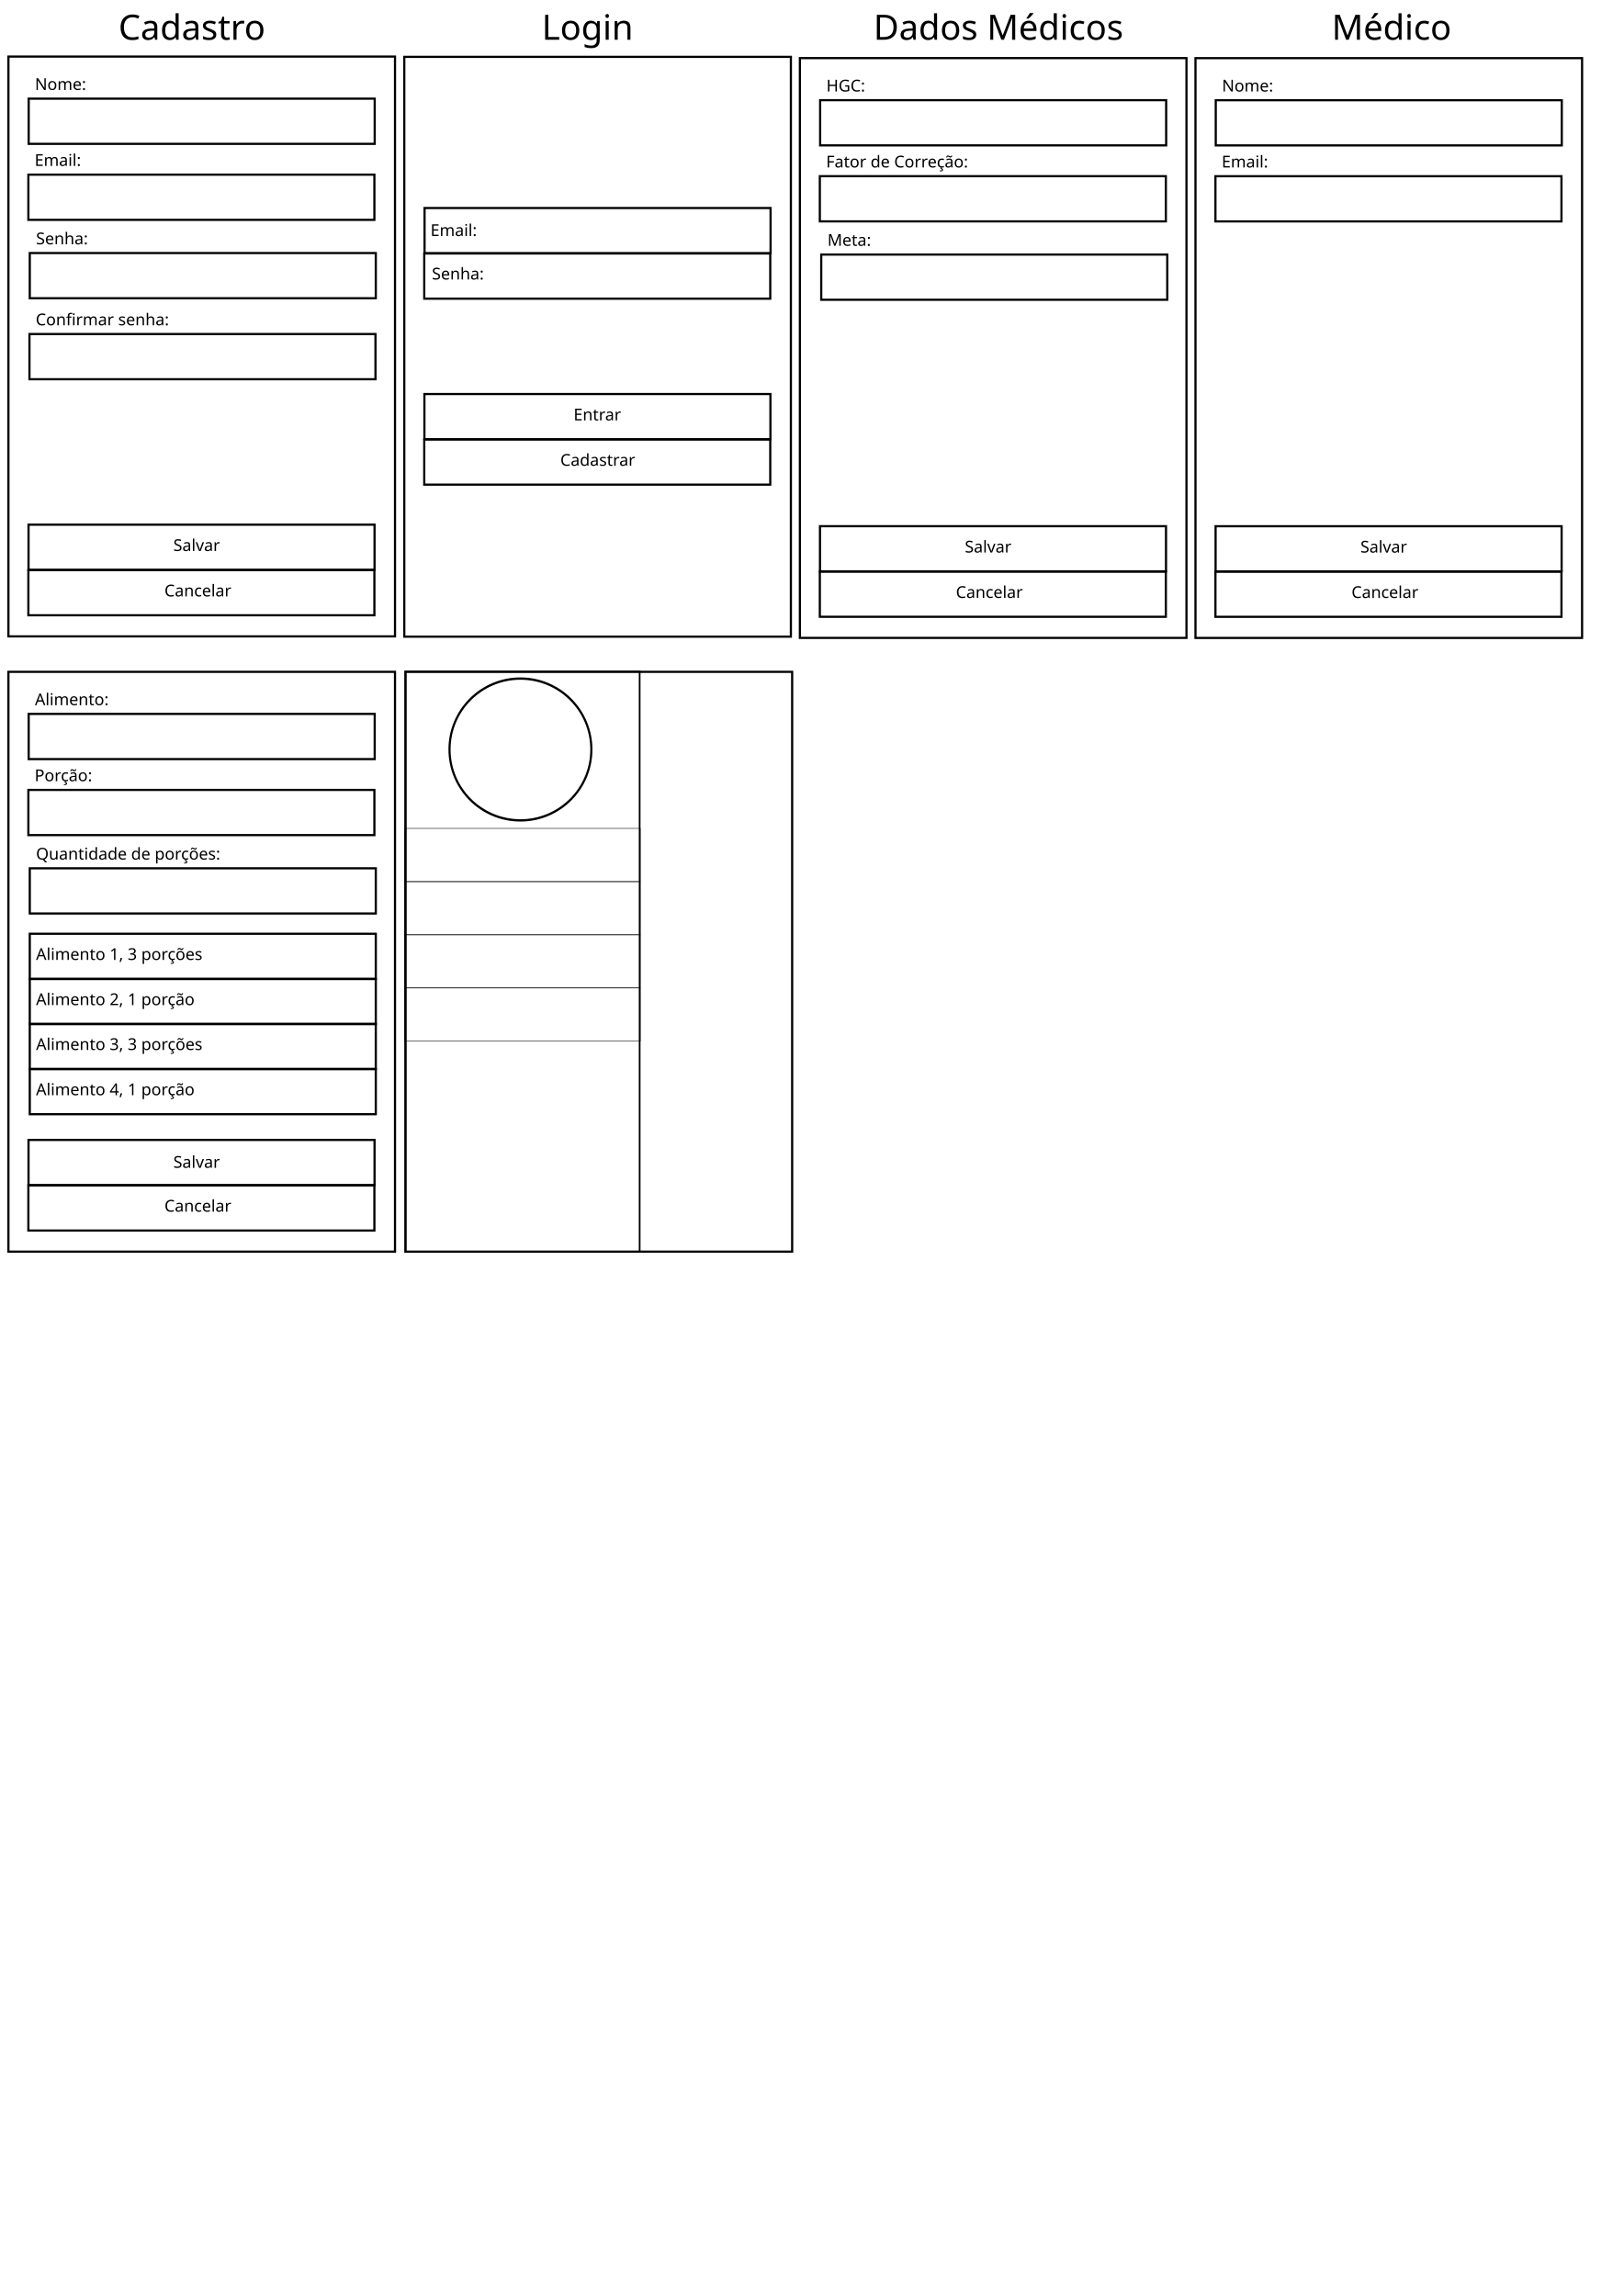
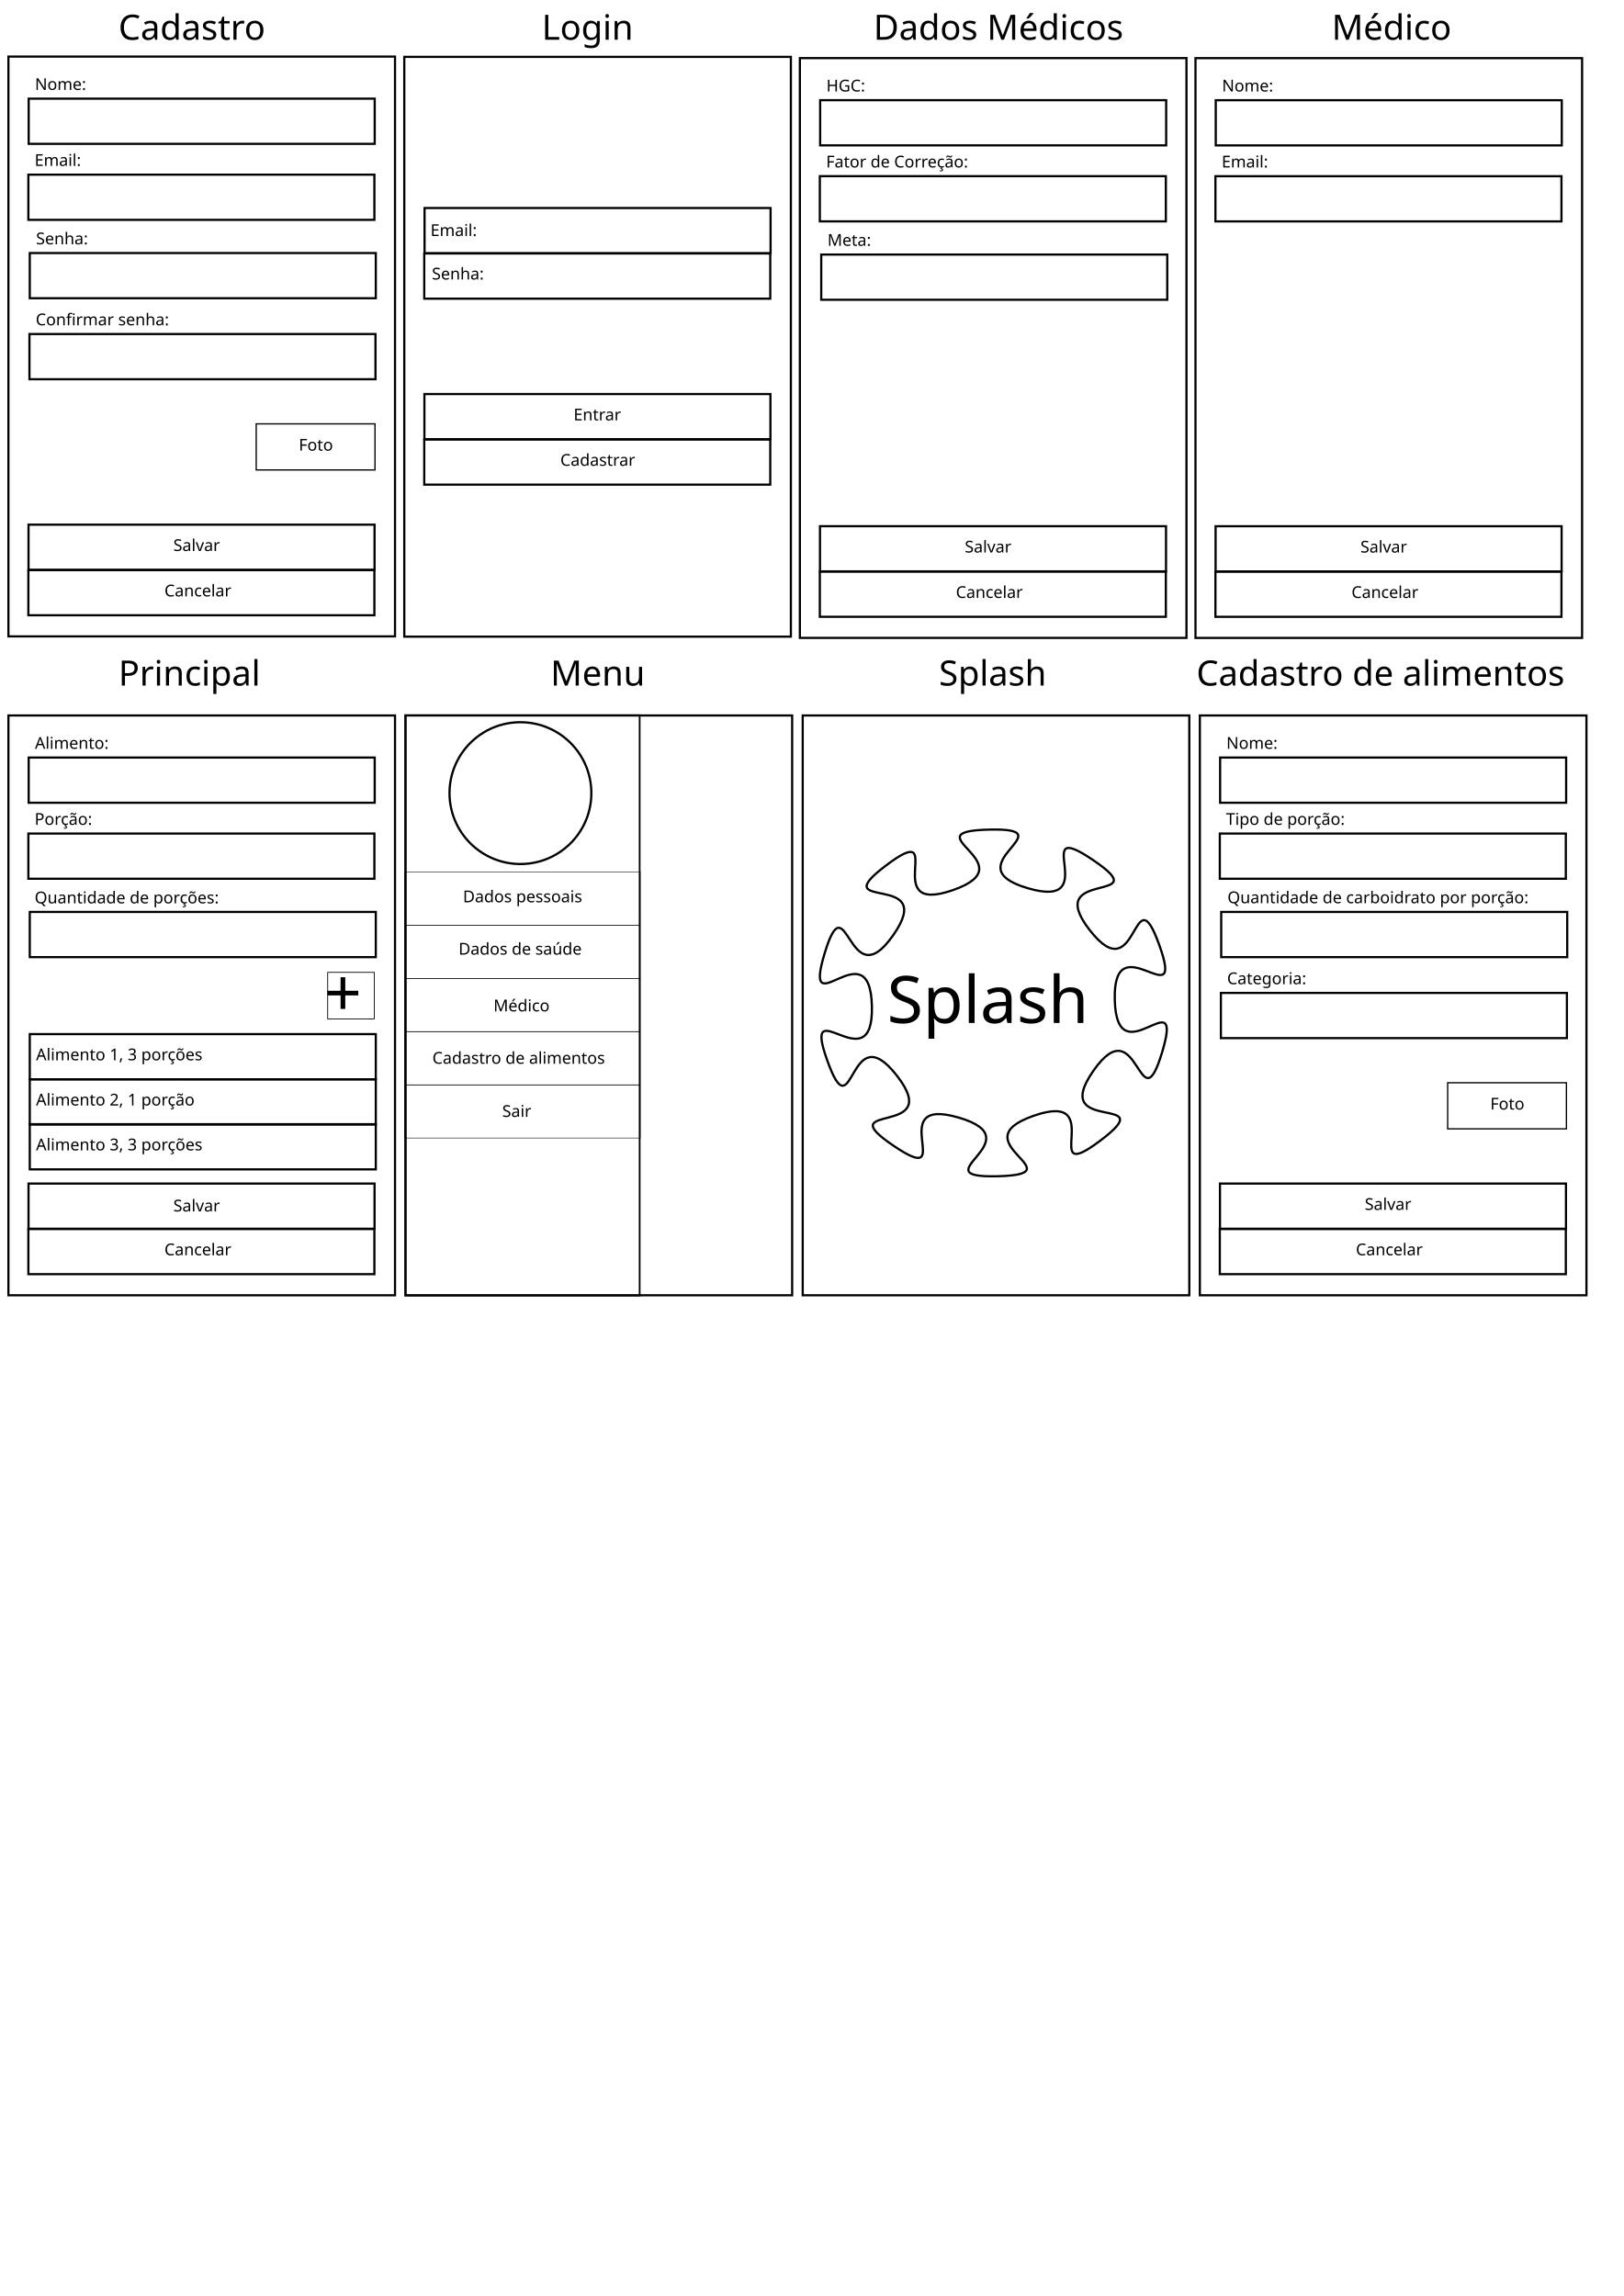
<svg xmlns="http://www.w3.org/2000/svg" width="210mm" height="297mm" viewBox="0 0 744.094 1052.362" id="svg2" version="1.1">
  <defs id="defs4" />
  <g id="layer1">
-     <g id="g3556" transform="translate(-10.42857,10.71429)">
-       <rect y="15.219" x="14.286" height="265.748" width="177.165" id="rect3336" style="fill:none;stroke:#000000;stroke-width:1px;stroke-linecap:butt;stroke-linejoin:miter;stroke-opacity:1" />
-       <rect y="34.505" x="23.571" height="20.714" width="158.571" id="rect3338" style="fill:none;stroke:#000000" />
-       <text id="text3340" y="30.505" x="26.429" style="font-size:40px;font-style:normal;font-weight:normal;line-height:125%;letter-spacing:0px;word-spacing:0px;fill:#000000;fill-opacity:1;stroke:none;font-family:sans-serif" xml:space="preserve">
-         <tspan style="font-size:7.5px" y="30.505" x="26.429" id="tspan3342">Nome:</tspan>
-       </text>
-       <rect y="69.339" x="23.429" height="20.714" width="158.571" id="rect3338-6" style="fill:none;stroke:#000000" />
-       <text id="text3340-7" y="65.339" x="26.286" style="font-size:40px;font-style:normal;font-weight:normal;line-height:125%;letter-spacing:0px;word-spacing:0px;fill:#000000;fill-opacity:1;stroke:none;font-family:sans-serif" xml:space="preserve">
-         <tspan style="font-size:7.5px" y="65.339" x="26.286" id="tspan3342-4">Email:</tspan>
-       </text>
-       <rect y="105.267" x="24.071" height="20.714" width="158.571" id="rect3338-1" style="fill:none;stroke:#000000" />
-       <text id="text3340-73" y="101.267" x="26.929" style="font-size:40px;font-style:normal;font-weight:normal;line-height:125%;letter-spacing:0px;word-spacing:0px;fill:#000000;fill-opacity:1;stroke:none;font-family:sans-serif" xml:space="preserve">
-         <tspan style="font-size:7.5px" y="101.267" x="26.929" id="tspan3342-3">Senha:</tspan>
-       </text>
-       <rect y="142.39" x="23.929" height="20.714" width="158.571" id="rect3338-1-8" style="fill:none;stroke:#000000" />
-       <text id="text3340-73-4" y="138.39" x="26.786" style="font-size:40px;font-style:normal;font-weight:normal;line-height:125%;letter-spacing:0px;word-spacing:0px;fill:#000000;fill-opacity:1;stroke:none;font-family:sans-serif" xml:space="preserve">
-         <tspan style="font-size:7.5px" y="138.39" x="26.786" id="tspan3342-3-0">Confirmar senha:</tspan>
-       </text>
-       <rect y="229.765" x="23.5" height="20.714" width="158.571" id="rect3338-1-8-3" style="fill:none;stroke:#000000" />
-       <text id="text3340-73-4-6" y="241.837" x="89.857" style="font-size:40px;font-style:normal;font-weight:normal;line-height:125%;letter-spacing:0px;word-spacing:0px;fill:#000000;fill-opacity:1;stroke:none;font-family:sans-serif" xml:space="preserve">
-         <tspan style="font-size:7.5px" y="241.837" x="89.857" id="tspan3342-3-0-5">Salvar</tspan>
-       </text>
-       <rect y="250.576" x="23.429" height="20.714" width="158.571" id="rect3338-1-8-3-1" style="fill:none;stroke:#000000" />
-       <text id="text3340-73-4-6-5" y="262.648" x="85.786" style="font-size:40px;font-style:normal;font-weight:normal;line-height:125%;letter-spacing:0px;word-spacing:0px;fill:#000000;fill-opacity:1;stroke:none;font-family:sans-serif" xml:space="preserve">
-         <tspan style="font-size:7.5px" y="262.648" x="85.786" id="tspan3342-3-0-5-2">Cancelar</tspan>
-       </text>
-     </g>
    <g id="g3577" transform="translate(-36,10)">
      <rect y="16.06" x="221.274" height="265.748" width="177.165" id="rect3336-9" style="fill:none;stroke:#000000;stroke-width:1px;stroke-linecap:butt;stroke-linejoin:miter;stroke-opacity:1" />
      <rect y="85.345" x="230.56" height="20.714" width="158.571" id="rect3338-8" style="fill:none;stroke:#000000" />
      <rect y="106.179" x="230.417" height="20.714" width="158.571" id="rect3338-6-4" style="fill:none;stroke:#000000" />
      <text id="text3340-7-9" y="98.179" x="233.274" style="font-size:40px;font-style:normal;font-weight:normal;line-height:125%;letter-spacing:0px;word-spacing:0px;fill:#000000;fill-opacity:1;stroke:none;font-family:sans-serif" xml:space="preserve">
        <tspan style="font-size:7.5px" y="98.179" x="233.274" id="tspan3342-4-9">Email:</tspan>
      </text>
      <text id="text3340-73-1" y="118.108" x="233.917" style="font-size:40px;font-style:normal;font-weight:normal;line-height:125%;letter-spacing:0px;word-spacing:0px;fill:#000000;fill-opacity:1;stroke:none;font-family:sans-serif" xml:space="preserve">
        <tspan style="font-size:7.5px" y="118.108" x="233.917" id="tspan3342-3-2">Senha:</tspan>
      </text>
      <rect y="170.606" x="230.489" height="20.714" width="158.571" id="rect3338-1-8-3-8" style="fill:none;stroke:#000000" />
      <text id="text3340-73-4-6-9" y="182.677" x="298.846" style="font-size:40px;font-style:normal;font-weight:normal;line-height:125%;letter-spacing:0px;word-spacing:0px;fill:#000000;fill-opacity:1;stroke:none;font-family:sans-serif" xml:space="preserve">
        <tspan style="font-size:7.5px" y="182.677" x="298.846" id="tspan3342-3-0-5-27">Entrar</tspan>
      </text>
      <rect y="191.417" x="230.417" height="20.714" width="158.571" id="rect3338-1-8-3-1-4" style="fill:none;stroke:#000000" />
      <text id="text3340-73-4-6-5-0" y="203.488" x="292.774" style="font-size:40px;font-style:normal;font-weight:normal;line-height:125%;letter-spacing:0px;word-spacing:0px;fill:#000000;fill-opacity:1;stroke:none;font-family:sans-serif" xml:space="preserve">
        <tspan style="font-size:7.5px" y="203.488" x="292.774" id="tspan3342-3-0-5-2-3">Cadastrar</tspan>
      </text>
    </g>
    <g id="g3050" transform="translate(-59.14286,14.28572)">
      <g id="g3047">
        <rect style="fill:none;stroke:#000000;stroke-width:1px;stroke-linecap:butt;stroke-linejoin:miter;stroke-opacity:1" id="rect3336-97" width="177.165" height="265.748" x="425.703" y="12.345" />
      </g>
      <rect y="31.631" x="434.989" height="20.714" width="158.571" id="rect3338-15" style="fill:none;stroke:#000000" />
      <text id="text3340-5" y="27.631" x="437.846" style="font-size:40px;font-style:normal;font-weight:normal;line-height:125%;letter-spacing:0px;word-spacing:0px;fill:#000000;fill-opacity:1;stroke:none;font-family:sans-serif" xml:space="preserve">
        <tspan id="tspan3118" style="font-size:7.5px" y="27.631" x="437.846">HGC:</tspan>
      </text>
      <rect y="66.465" x="434.846" height="20.714" width="158.571" id="rect3338-6-1" style="fill:none;stroke:#000000" />
      <text id="text3340-7-94" y="62.465" x="437.703" style="font-size:40px;font-style:normal;font-weight:normal;line-height:125%;letter-spacing:0px;word-spacing:0px;fill:#000000;fill-opacity:1;stroke:none;font-family:sans-serif" xml:space="preserve">
        <tspan id="tspan3122" style="font-size:7.5px" y="62.465" x="437.703">Fator de Correção:</tspan>
      </text>
      <rect y="102.393" x="435.489" height="20.714" width="158.571" id="rect3338-1-87" style="fill:none;stroke:#000000" />
      <text id="text3340-73-17" y="98.393" x="438.346" style="font-size:40px;font-style:normal;font-weight:normal;line-height:125%;letter-spacing:0px;word-spacing:0px;fill:#000000;fill-opacity:1;stroke:none;font-family:sans-serif" xml:space="preserve">
        <tspan style="font-size:7.5px" y="98.393" x="438.346" id="tspan3342-3-7">Meta:</tspan>
      </text>
      <rect y="226.891" x="434.917" height="20.714" width="158.571" id="rect3338-1-8-3-7" style="fill:none;stroke:#000000" />
      <text id="text3340-73-4-6-8" y="238.963" x="501.274" style="font-size:40px;font-style:normal;font-weight:normal;line-height:125%;letter-spacing:0px;word-spacing:0px;fill:#000000;fill-opacity:1;stroke:none;font-family:sans-serif" xml:space="preserve">
        <tspan style="font-size:7.5px" y="238.963" x="501.274" id="tspan3342-3-0-5-5">Salvar</tspan>
      </text>
      <rect y="247.702" x="434.846" height="20.714" width="158.571" id="rect3338-1-8-3-1-9" style="fill:none;stroke:#000000" />
      <text id="text3340-73-4-6-5-2" y="259.774" x="497.203" style="font-size:40px;font-style:normal;font-weight:normal;line-height:125%;letter-spacing:0px;word-spacing:0px;fill:#000000;fill-opacity:1;stroke:none;font-family:sans-serif" xml:space="preserve">
        <tspan style="font-size:7.5px" y="259.774" x="497.203" id="tspan3342-3-0-5-2-5">Cancelar</tspan>
      </text>
    </g>
    <g id="g3128" transform="translate(0,22)">
      <rect style="fill:none;stroke:#000000;stroke-width:1px;stroke-linecap:butt;stroke-linejoin:miter;stroke-opacity:1" id="rect3071" width="177.165" height="265.748" x="547.857" y="4.648" />
      <rect style="fill:none;stroke:#000000" id="rect3073" width="158.571" height="20.714" x="557.143" y="23.934" />
      <text xml:space="preserve" style="font-size:40px;font-style:normal;font-weight:normal;line-height:125%;letter-spacing:0px;word-spacing:0px;fill:#000000;fill-opacity:1;stroke:none;font-family:sans-serif" x="560" y="19.934" id="text3075">
        <tspan id="tspan3077" x="560" y="19.934" style="font-size:7.5px">Nome:</tspan>
      </text>
      <rect style="fill:none;stroke:#000000" id="rect3079" width="158.571" height="20.714" x="557" y="58.767" />
      <text xml:space="preserve" style="font-size:40px;font-style:normal;font-weight:normal;line-height:125%;letter-spacing:0px;word-spacing:0px;fill:#000000;fill-opacity:1;stroke:none;font-family:sans-serif" x="559.857" y="54.767" id="text3081">
        <tspan id="tspan3083" x="559.857" y="54.767" style="font-size:7.5px">Email:</tspan>
      </text>
      <rect style="fill:none;stroke:#000000" id="rect3097" width="158.571" height="20.714" x="557.071" y="219.194" />
      <text xml:space="preserve" style="font-size:40px;font-style:normal;font-weight:normal;line-height:125%;letter-spacing:0px;word-spacing:0px;fill:#000000;fill-opacity:1;stroke:none;font-family:sans-serif" x="623.429" y="231.265" id="text3099">
        <tspan id="tspan3101" x="623.429" y="231.265" style="font-size:7.5px">Salvar</tspan>
      </text>
      <rect style="fill:none;stroke:#000000" id="rect3103" width="158.571" height="20.714" x="557" y="240.005" />
      <text xml:space="preserve" style="font-size:40px;font-style:normal;font-weight:normal;line-height:125%;letter-spacing:0px;word-spacing:0px;fill:#000000;fill-opacity:1;stroke:none;font-family:sans-serif" x="619.357" y="252.076" id="text3105">
        <tspan id="tspan3107" x="619.357" y="252.076" style="font-size:7.5px">Cancelar</tspan>
      </text>
    </g>
    <text xml:space="preserve" style="font-size:40px;font-style:normal;font-weight:normal;line-height:125%;letter-spacing:0px;word-spacing:0px;fill:#000000;fill-opacity:1;stroke:none;font-family:Sans" x="54.286" y="18.219" id="text3143">
      <tspan id="tspan3145" x="54.286" y="18.219" style="font-size:16px">Cadastro</tspan>
    </text>
    <text id="text3147" y="18.219" x="248.286" style="font-size:40px;font-style:normal;font-weight:normal;line-height:125%;letter-spacing:0px;word-spacing:0px;fill:#000000;fill-opacity:1;stroke:none;font-family:Sans" xml:space="preserve">
      <tspan style="font-size:16px" y="18.219" x="248.286" id="tspan3149">Login</tspan>
    </text>
    <text xml:space="preserve" style="font-size:40px;font-style:normal;font-weight:normal;line-height:125%;letter-spacing:0px;word-spacing:0px;fill:#000000;fill-opacity:1;stroke:none;font-family:Sans" x="400.286" y="18.219" id="text3151">
      <tspan id="tspan3153" x="400.286" y="18.219" style="font-size:16px">Dados Médicos</tspan>
    </text>
    <text id="text3155" y="18.219" x="610.286" style="font-size:40px;font-style:normal;font-weight:normal;line-height:125%;letter-spacing:0px;word-spacing:0px;fill:#000000;fill-opacity:1;stroke:none;font-family:Sans" xml:space="preserve">
      <tspan style="font-size:16px" y="18.219" x="610.286" id="tspan3157">Médico</tspan>
    </text>
-     <g id="g3093">
-       <rect style="fill:none;stroke:#000000;stroke-width:1px;stroke-linecap:butt;stroke-linejoin:miter;stroke-opacity:1" id="rect3161" width="177.165" height="265.748" x="3.857" y="307.934" />
-       <rect style="fill:none;stroke:#000000" id="rect3163" width="158.571" height="20.714" x="13.143" y="327.219" />
-       <text xml:space="preserve" style="font-size:40px;font-style:normal;font-weight:normal;line-height:125%;letter-spacing:0px;word-spacing:0px;fill:#000000;fill-opacity:1;stroke:none;font-family:sans-serif" x="16" y="323.219" id="text3165">
-         <tspan id="tspan3167" x="16" y="323.219" style="font-size:7.5px">Alimento:</tspan>
-       </text>
-       <rect style="fill:none;stroke:#000000" id="rect3169" width="158.571" height="20.714" x="13" y="362.053" />
-       <text xml:space="preserve" style="font-size:40px;font-style:normal;font-weight:normal;line-height:125%;letter-spacing:0px;word-spacing:0px;fill:#000000;fill-opacity:1;stroke:none;font-family:sans-serif" x="15.857" y="358.053" id="text3171">
-         <tspan id="tspan3218" x="15.857" y="358.053" style="font-size:7.5px">Porção:</tspan>
-       </text>
-       <rect style="fill:none;stroke:#000000" id="rect3175" width="158.571" height="20.714" x="13.643" y="397.982" />
-       <text xml:space="preserve" style="font-size:40px;font-style:normal;font-weight:normal;line-height:125%;letter-spacing:0px;word-spacing:0px;fill:#000000;fill-opacity:1;stroke:none;font-family:sans-serif" x="16.5" y="393.982" id="text3177">
-         <tspan id="tspan3179" x="16.5" y="393.982" style="font-size:7.5px">Quantidade de porções:</tspan>
-       </text>
-       <rect style="fill:none;stroke:#000000" id="rect3187" width="158.571" height="20.714" x="13.071" y="522.48" />
-       <text xml:space="preserve" style="font-size:40px;font-style:normal;font-weight:normal;line-height:125%;letter-spacing:0px;word-spacing:0px;fill:#000000;fill-opacity:1;stroke:none;font-family:sans-serif" x="79.429" y="535.265" id="text3189">
-         <tspan id="tspan3191" x="79.429" y="535.265" style="font-size:7.5px">Salvar</tspan>
-       </text>
-       <rect style="fill:none;stroke:#000000" id="rect3193" width="158.571" height="20.714" x="13" y="543.291" />
-       <text xml:space="preserve" style="font-size:40px;font-style:normal;font-weight:normal;line-height:125%;letter-spacing:0px;word-spacing:0px;fill:#000000;fill-opacity:1;stroke:none;font-family:sans-serif" x="75.357" y="555.362" id="text3195">
-         <tspan id="tspan3197" x="75.357" y="555.362" style="font-size:7.5px">Cancelar</tspan>
-       </text>
-       <g id="g3236">
+     <g id="g3603">
+       <rect style="fill:none;stroke:#000000;stroke-width:1px;stroke-linecap:butt;stroke-linejoin:miter;stroke-opacity:1" id="rect3161" width="177.165" height="265.748" x="3.857" y="327.934" />
+       <rect style="fill:none;stroke:#000000" id="rect3163" width="158.571" height="20.714" x="13.143" y="347.219" />
+       <text xml:space="preserve" style="font-style:normal;font-weight:normal;font-size:40px;line-height:125%;font-family:sans-serif;letter-spacing:0px;word-spacing:0px;fill:#000000;fill-opacity:1;stroke:none" x="16" y="343.219" id="text3165">
+         <tspan id="tspan3167" x="16" y="343.219" style="font-size:7.5px">Alimento:</tspan>
+       </text>
+       <rect style="fill:none;stroke:#000000" id="rect3169" width="158.571" height="20.714" x="13" y="382.053" />
+       <text xml:space="preserve" style="font-style:normal;font-weight:normal;font-size:40px;line-height:125%;font-family:sans-serif;letter-spacing:0px;word-spacing:0px;fill:#000000;fill-opacity:1;stroke:none" x="15.857" y="378.053" id="text3171">
+         <tspan id="tspan3218" x="15.857" y="378.053" style="font-size:7.5px">Porção:</tspan>
+       </text>
+       <rect style="fill:none;stroke:#000000" id="rect3175" width="158.571" height="20.714" x="13.643" y="417.982" />
+       <rect style="fill:none;stroke:#000000" id="rect3187" width="158.571" height="20.714" x="13.071" y="542.48" />
+       <text xml:space="preserve" style="font-style:normal;font-weight:normal;font-size:40px;line-height:125%;font-family:sans-serif;letter-spacing:0px;word-spacing:0px;fill:#000000;fill-opacity:1;stroke:none" x="79.429" y="555.265" id="text3189">
+         <tspan id="tspan3191" x="79.429" y="555.265" style="font-size:7.5px">Salvar</tspan>
+       </text>
+       <rect style="fill:none;stroke:#000000" id="rect3193" width="158.571" height="20.714" x="13" y="563.291" />
+       <text xml:space="preserve" style="font-style:normal;font-weight:normal;font-size:40px;line-height:125%;font-family:sans-serif;letter-spacing:0px;word-spacing:0px;fill:#000000;fill-opacity:1;stroke:none" x="75.357" y="575.362" id="text3195">
+         <tspan id="tspan3197" x="75.357" y="575.362" style="font-size:7.5px">Cancelar</tspan>
+       </text>
+       <g transform="translate(0,46)" id="g3236">
        <rect style="fill:none;stroke:#000000;stroke-width:1" id="rect3230" width="158.571" height="20.714" x="13.643" y="427.982" />
-         <text xml:space="preserve" style="font-size:40px;font-style:normal;font-weight:normal;line-height:125%;letter-spacing:0px;word-spacing:0px;fill:#000000;fill-opacity:1;stroke:none;font-family:sans-serif" x="16.5" y="439.982" id="text3232">
+         <text xml:space="preserve" style="font-style:normal;font-weight:normal;font-size:40px;line-height:125%;font-family:sans-serif;letter-spacing:0px;word-spacing:0px;fill:#000000;fill-opacity:1;stroke:none" x="16.5" y="439.982" id="text3232">
          <tspan id="tspan3234" x="16.5" y="439.982" style="font-size:7.5px">Alimento 1, 3 porções</tspan>
        </text>
      </g>
-       <rect style="fill:none;stroke:#000000;stroke-width:1" id="rect3243" width="158.571" height="20.714" x="13.643" y="448.696" />
-       <text xml:space="preserve" style="font-size:40px;font-style:normal;font-weight:normal;line-height:125%;letter-spacing:0px;word-spacing:0px;fill:#000000;fill-opacity:1;stroke:none;font-family:sans-serif" x="16.5" y="460.696" id="text3245">
-         <tspan id="tspan3247" x="16.5" y="460.696" style="font-size:7.5px">Alimento 2, 1 porção</tspan>
-       </text>
-       <rect style="fill:none;stroke:#000000;stroke-width:1" id="rect3251" width="158.571" height="20.714" x="13.643" y="469.267" />
-       <text xml:space="preserve" style="font-size:40px;font-style:normal;font-weight:normal;line-height:125%;letter-spacing:0px;word-spacing:0px;fill:#000000;fill-opacity:1;stroke:none;font-family:sans-serif" x="16.5" y="481.267" id="text3253">
-         <tspan id="tspan3255" x="16.5" y="481.267" style="font-size:7.5px">Alimento 3, 3 porções</tspan>
-       </text>
-       <rect y="489.982" x="13.643" height="20.714" width="158.571" id="rect3259" style="fill:none;stroke:#000000;stroke-width:1" />
-       <text id="text3261" y="501.982" x="16.5" style="font-size:40px;font-style:normal;font-weight:normal;line-height:125%;letter-spacing:0px;word-spacing:0px;fill:#000000;fill-opacity:1;stroke:none;font-family:sans-serif" xml:space="preserve">
-         <tspan style="font-size:7.5px" y="501.982" x="16.5" id="tspan3263">Alimento 4, 1 porção</tspan>
-       </text>
-     </g>
-     <rect style="fill:none;stroke:#000000;stroke-width:1px;stroke-linecap:butt;stroke-linejoin:miter;stroke-opacity:1" id="rect3126" width="177.165" height="265.748" x="185.857" y="307.934" />
-     <rect y="307.823" x="185.747" height="265.969" width="107.386" id="rect3215" style="fill:none;stroke:#000000;stroke-width:0.779px;stroke-linecap:butt;stroke-linejoin:miter;stroke-opacity:1" />
-     <rect style="fill:none;stroke:#000000;stroke-width:0.236px;stroke-linecap:butt;stroke-linejoin:miter;stroke-opacity:1" id="rect3219" width="107.929" height="24.369" x="185.475" y="379.695" />
-     <rect y="404.123" x="185.475" height="24.369" width="107.929" id="rect3221" style="fill:none;stroke:#000000;stroke-width:0.236px;stroke-linecap:butt;stroke-linejoin:miter;stroke-opacity:1" />
-     <rect y="428.432" x="185.475" height="24.369" width="107.929" id="rect3223" style="fill:none;stroke:#000000;stroke-width:0.236px;stroke-linecap:butt;stroke-linejoin:miter;stroke-opacity:1" />
-     <rect style="fill:none;stroke:#000000;stroke-width:0.236px;stroke-linecap:butt;stroke-linejoin:miter;stroke-opacity:1" id="rect3225" width="107.929" height="24.369" x="185.475" y="452.861" />
-     <path id="path3227" d="m 265.165,342.983 a 33.335,30.557 0 1 1 -66.67,0 33.335,30.557 0 1 1 66.67,0 z" transform="matrix(0.9749503,0,0,1.063582,12.47727,-21.26615)" style="fill:none;stroke:#000000" />
+       <rect style="fill:none;stroke:#000000;stroke-width:1" id="rect3243" width="158.571" height="20.714" x="13.643" y="494.696" />
+       <text xml:space="preserve" style="font-style:normal;font-weight:normal;font-size:40px;line-height:125%;font-family:sans-serif;letter-spacing:0px;word-spacing:0px;fill:#000000;fill-opacity:1;stroke:none" x="16.5" y="506.696" id="text3245">
+         <tspan id="tspan3247" x="16.5" y="506.696" style="font-size:7.5px">Alimento 2, 1 porção</tspan>
+       </text>
+       <rect style="fill:none;stroke:#000000;stroke-width:1" id="rect3251" width="158.571" height="20.714" x="13.643" y="515.267" />
+       <text xml:space="preserve" style="font-style:normal;font-weight:normal;font-size:40px;line-height:125%;font-family:sans-serif;letter-spacing:0px;word-spacing:0px;fill:#000000;fill-opacity:1;stroke:none" x="16.5" y="527.267" id="text3253">
+         <tspan id="tspan3255" x="16.5" y="527.267" style="font-size:7.5px">Alimento 3, 3 porções</tspan>
+       </text>
+       <rect y="445.668" x="150.164" height="21.342" width="21.342" id="rect3547" style="fill:none;stroke:#000000;stroke-width:0.372" />
+       <text id="text3549" y="465.755" x="148.607" style="font-style:normal;font-weight:normal;font-size:40px;line-height:125%;font-family:sans-serif;letter-spacing:0px;word-spacing:0px;fill:#000000;fill-opacity:1;stroke:none;stroke-width:1px;stroke-linecap:butt;stroke-linejoin:miter;stroke-opacity:1" xml:space="preserve">
+         <tspan style="font-size:30px" y="465.755" x="148.607" id="tspan3551">+</tspan>
+       </text>
+       <text id="text3553" y="414.053" x="15.857" style="font-style:normal;font-weight:normal;font-size:40px;line-height:125%;font-family:sans-serif;letter-spacing:0px;word-spacing:0px;fill:#000000;fill-opacity:1;stroke:none" xml:space="preserve">
+         <tspan style="font-size:7.5px" y="414.053" x="15.857" id="tspan3555">Quantidade de porções:</tspan>
+       </text>
+     </g>
+     <g id="g3583">
+       <text xml:space="preserve" style="font-style:normal;font-weight:normal;font-size:40px;line-height:125%;font-family:sans-serif;letter-spacing:0px;word-spacing:0px;fill:#000000;fill-opacity:1;stroke:none" x="226.143" y="463.553" id="text3177">
+         <tspan id="tspan3179" x="226.143" y="463.553" style="font-size:7.5px">Médico</tspan>
+       </text>
+       <rect y="327.934" x="185.857" height="265.748" width="177.165" id="rect3126" style="fill:none;stroke:#000000;stroke-width:1px;stroke-linecap:butt;stroke-linejoin:miter;stroke-opacity:1" />
+       <rect style="fill:none;stroke:#000000;stroke-width:0.779px;stroke-linecap:butt;stroke-linejoin:miter;stroke-opacity:1" id="rect3215" width="107.386" height="265.969" x="185.747" y="327.823" />
+       <rect y="399.695" x="185.475" height="24.369" width="107.929" id="rect3219" style="fill:none;stroke:#000000;stroke-width:0.236px;stroke-linecap:butt;stroke-linejoin:miter;stroke-opacity:1" />
+       <rect style="fill:none;stroke:#000000;stroke-width:0.236px;stroke-linecap:butt;stroke-linejoin:miter;stroke-opacity:1" id="rect3221" width="107.929" height="24.369" x="185.475" y="424.123" />
+       <rect style="fill:none;stroke:#000000;stroke-width:0.236px;stroke-linecap:butt;stroke-linejoin:miter;stroke-opacity:1" id="rect3223" width="107.929" height="24.369" x="185.475" y="448.432" />
+       <rect y="472.861" x="185.475" height="24.369" width="107.929" id="rect3225" style="fill:none;stroke:#000000;stroke-width:0.236px;stroke-linecap:butt;stroke-linejoin:miter;stroke-opacity:1" />
+       <ellipse ry="32.5" rx="32.5" cy="363.524" cx="238.5" style="fill:none;stroke:#000000;stroke-width:1.018" id="path3227" />
+       <text id="text3535" y="437.553" x="210.143" style="font-style:normal;font-weight:normal;font-size:40px;line-height:125%;font-family:sans-serif;letter-spacing:0px;word-spacing:0px;fill:#000000;fill-opacity:1;stroke:none" xml:space="preserve">
+         <tspan style="font-size:7.5px" y="437.553" x="210.143" id="tspan3537">Dados de saúde</tspan>
+       </text>
+       <text xml:space="preserve" style="font-style:normal;font-weight:normal;font-size:40px;line-height:125%;font-family:sans-serif;letter-spacing:0px;word-spacing:0px;fill:#000000;fill-opacity:1;stroke:none" x="212.143" y="413.553" id="text3539">
+         <tspan id="tspan3541" x="212.143" y="413.553" style="font-size:7.5px">Dados pessoais</tspan>
+       </text>
+       <text id="text3543" y="487.553" x="198.143" style="font-style:normal;font-weight:normal;font-size:40px;line-height:125%;font-family:sans-serif;letter-spacing:0px;word-spacing:0px;fill:#000000;fill-opacity:1;stroke:none" xml:space="preserve">
+         <tspan style="font-size:7.5px" y="487.553" x="198.143" id="tspan3545">Cadastro de alimentos</tspan>
+       </text>
+       <rect style="fill:none;stroke:#000000;stroke-width:0.236px;stroke-linecap:butt;stroke-linejoin:miter;stroke-opacity:1" id="rect3557" width="107.929" height="24.369" x="185.475" y="497.239" />
+       <text xml:space="preserve" style="font-style:normal;font-weight:normal;font-size:40px;line-height:125%;font-family:sans-serif;letter-spacing:0px;word-spacing:0px;fill:#000000;fill-opacity:1;stroke:none" x="230.143" y="511.932" id="text3559">
+         <tspan id="tspan3561" x="230.143" y="511.932" style="font-size:7.5px">Sair</tspan>
+       </text>
+     </g>
+     <text id="text3575" y="314.219" x="54.286" style="font-style:normal;font-weight:normal;font-size:40px;line-height:125%;font-family:Sans;letter-spacing:0px;word-spacing:0px;fill:#000000;fill-opacity:1;stroke:none" xml:space="preserve">
+       <tspan style="font-size:16px" y="314.219" x="54.286" id="tspan3577">Principal</tspan>
+     </text>
+     <text xml:space="preserve" style="font-style:normal;font-weight:normal;font-size:40px;line-height:125%;font-family:Sans;letter-spacing:0px;word-spacing:0px;fill:#000000;fill-opacity:1;stroke:none" x="252.286" y="314.219" id="text3579">
+       <tspan id="tspan3581" x="252.286" y="314.219" style="font-size:16px">Menu</tspan>
+     </text>
+     <g id="g3700">
+       <path transform="matrix(1.022591,0,0,1.007202,-10.6508,51.40737)" d="m 503.558,467.989 c -28.629,21.933 4.157,-23.312 -29.849,-11.299 -34.005,12.013 19.926,26.625 -16.128,27.541 -36.053,0.917 17.065,-16.417 -17.507,-26.686 -34.572,-10.269 0.471,33.252 -29.236,12.802 -29.707,-20.45 23.456,-3.251 1.522,-31.88 -21.933,-28.629 -19.164,27.178 -31.177,-6.827 -12.013,-34.005 20.887,11.157 19.97,-24.896 -0.917,-36.053 -31.479,10.723 -21.21,-23.849 10.269,-34.572 10.34,21.303 30.79,-8.403 20.45,-29.707 -31.77,-9.828 -3.141,-31.761 28.629,-21.933 -4.157,23.312 29.849,11.299 34.005,-12.013 -19.926,-26.625 16.128,-27.541 36.053,-0.917 -17.065,16.417 17.507,26.686 34.572,10.269 -0.471,-33.252 29.236,-12.802 29.707,20.45 -23.456,3.251 -1.522,31.88 21.933,28.629 19.164,-27.178 31.177,6.827 12.013,34.005 -20.887,-11.157 -19.97,24.896 0.917,36.053 31.479,-10.723 21.21,23.849 -10.269,34.572 -10.34,-21.303 -30.79,8.403 -20.45,29.707 31.77,9.828 3.141,31.761 z" id="path3690" style="fill:none;stroke:#000000" />
+       <text id="text3692" y="468.877" x="406.508" style="font-style:normal;font-weight:normal;font-size:40px;line-height:125%;font-family:sans-serif;letter-spacing:0px;word-spacing:0px;fill:#000000;fill-opacity:1;stroke:none;stroke-width:1px;stroke-linecap:butt;stroke-linejoin:miter;stroke-opacity:1" xml:space="preserve">
+         <tspan style="font-size:30px" y="468.877" x="406.508" id="tspan3694">Splash</tspan>
+       </text>
+       <rect style="fill:none;stroke:#000000;stroke-width:1px;stroke-linecap:butt;stroke-linejoin:miter;stroke-opacity:1" id="rect3640" width="177.165" height="265.748" x="367.857" y="327.934" />
+     </g>
+     <text id="text3696" y="314.219" x="430.286" style="font-style:normal;font-weight:normal;font-size:40px;line-height:125%;font-family:Sans;letter-spacing:0px;word-spacing:0px;fill:#000000;fill-opacity:1;stroke:none" xml:space="preserve">
+       <tspan style="font-size:16px" y="314.219" x="430.286" id="tspan3698">Splash</tspan>
+     </text>
+     <g id="g3750">
+       <rect y="25.934" x="3.857" height="265.748" width="177.165" id="rect3336" style="fill:none;stroke:#000000;stroke-width:1px;stroke-linecap:butt;stroke-linejoin:miter;stroke-opacity:1" />
+       <rect y="45.219" x="13.143" height="20.714" width="158.571" id="rect3338" style="fill:none;stroke:#000000" />
+       <text id="text3340" y="41.219" x="16" style="font-style:normal;font-weight:normal;font-size:40px;line-height:125%;font-family:sans-serif;letter-spacing:0px;word-spacing:0px;fill:#000000;fill-opacity:1;stroke:none" xml:space="preserve">
+         <tspan style="font-size:7.5px" y="41.219" x="16" id="tspan3342">Nome:</tspan>
+       </text>
+       <rect y="80.053" x="13" height="20.714" width="158.571" id="rect3338-6" style="fill:none;stroke:#000000" />
+       <text id="text3340-7" y="76.053" x="15.857" style="font-style:normal;font-weight:normal;font-size:40px;line-height:125%;font-family:sans-serif;letter-spacing:0px;word-spacing:0px;fill:#000000;fill-opacity:1;stroke:none" xml:space="preserve">
+         <tspan style="font-size:7.5px" y="76.053" x="15.857" id="tspan3342-4">Email:</tspan>
+       </text>
+       <rect y="115.981" x="13.643" height="20.714" width="158.571" id="rect3338-1" style="fill:none;stroke:#000000" />
+       <text id="text3340-73" y="111.982" x="16.5" style="font-style:normal;font-weight:normal;font-size:40px;line-height:125%;font-family:sans-serif;letter-spacing:0px;word-spacing:0px;fill:#000000;fill-opacity:1;stroke:none" xml:space="preserve">
+         <tspan style="font-size:7.5px" y="111.982" x="16.5" id="tspan3342-3">Senha:</tspan>
+       </text>
+       <rect y="153.104" x="13.5" height="20.714" width="158.571" id="rect3338-1-8" style="fill:none;stroke:#000000" />
+       <text id="text3340-73-4" y="149.104" x="16.357" style="font-style:normal;font-weight:normal;font-size:40px;line-height:125%;font-family:sans-serif;letter-spacing:0px;word-spacing:0px;fill:#000000;fill-opacity:1;stroke:none" xml:space="preserve">
+         <tspan style="font-size:7.5px" y="149.104" x="16.357" id="tspan3342-3-0">Confirmar senha:</tspan>
+       </text>
+       <rect y="240.48" x="13.071" height="20.714" width="158.571" id="rect3338-1-8-3" style="fill:none;stroke:#000000" />
+       <text id="text3340-73-4-6" y="252.551" x="79.429" style="font-style:normal;font-weight:normal;font-size:40px;line-height:125%;font-family:sans-serif;letter-spacing:0px;word-spacing:0px;fill:#000000;fill-opacity:1;stroke:none" xml:space="preserve">
+         <tspan style="font-size:7.5px" y="252.551" x="79.429" id="tspan3342-3-0-5">Salvar</tspan>
+       </text>
+       <rect y="261.291" x="13" height="20.714" width="158.571" id="rect3338-1-8-3-1" style="fill:none;stroke:#000000" />
+       <text id="text3340-73-4-6-5" y="273.362" x="75.357" style="font-style:normal;font-weight:normal;font-size:40px;line-height:125%;font-family:sans-serif;letter-spacing:0px;word-spacing:0px;fill:#000000;fill-opacity:1;stroke:none" xml:space="preserve">
+         <tspan style="font-size:7.5px" y="273.362" x="75.357" id="tspan3342-3-0-5-2">Cancelar</tspan>
+       </text>
+       <rect style="fill:none;stroke:#000000;stroke-width:0.592" id="rect3744" width="54.429" height="21.123" x="117.418" y="194.275" />
+       <text xml:space="preserve" style="font-style:normal;font-weight:normal;font-size:40px;line-height:125%;font-family:sans-serif;letter-spacing:0px;word-spacing:0px;fill:#000000;fill-opacity:1;stroke:none" x="136.924" y="206.551" id="text3746">
+         <tspan id="tspan3748" x="136.924" y="206.551" style="font-size:7.5px">Foto</tspan>
+       </text>
+     </g>
+     <g id="g3846">
+       <rect style="fill:none;stroke:#000000;stroke-width:1px;stroke-linecap:butt;stroke-linejoin:miter;stroke-opacity:1" id="rect3776" width="177.165" height="265.748" x="549.857" y="327.934" />
+       <rect style="fill:none;stroke:#000000" id="rect3778" width="158.571" height="20.714" x="559.143" y="347.219" />
+       <text xml:space="preserve" style="font-style:normal;font-weight:normal;font-size:40px;line-height:125%;font-family:sans-serif;letter-spacing:0px;word-spacing:0px;fill:#000000;fill-opacity:1;stroke:none" x="562" y="343.219" id="text3780">
+         <tspan id="tspan3782" x="562" y="343.219" style="font-size:7.5px">Nome:</tspan>
+       </text>
+       <rect style="fill:none;stroke:#000000" id="rect3784" width="158.571" height="20.714" x="559" y="382.053" />
+       <text xml:space="preserve" style="font-style:normal;font-weight:normal;font-size:40px;line-height:125%;font-family:sans-serif;letter-spacing:0px;word-spacing:0px;fill:#000000;fill-opacity:1;stroke:none" x="561.857" y="378.053" id="text3786">
+         <tspan id="tspan3788" x="561.857" y="378.053" style="font-size:7.5px">Tipo de porção:</tspan>
+       </text>
+       <rect style="fill:none;stroke:#000000" id="rect3790" width="158.571" height="20.714" x="559.643" y="417.982" />
+       <text xml:space="preserve" style="font-style:normal;font-weight:normal;font-size:40px;line-height:125%;font-family:sans-serif;letter-spacing:0px;word-spacing:0px;fill:#000000;fill-opacity:1;stroke:none" x="562.5" y="413.982" id="text3792">
+         <tspan id="tspan3794" x="562.5" y="413.982" style="font-size:7.5px">Quantidade de carboidrato por porção:</tspan>
+       </text>
+       <rect style="fill:none;stroke:#000000" id="rect3796" width="158.571" height="20.714" x="559.5" y="455.104" />
+       <text xml:space="preserve" style="font-style:normal;font-weight:normal;font-size:40px;line-height:125%;font-family:sans-serif;letter-spacing:0px;word-spacing:0px;fill:#000000;fill-opacity:1;stroke:none" x="562.357" y="451.104" id="text3798">
+         <tspan id="tspan3800" x="562.357" y="451.104" style="font-size:7.5px">Categoria:</tspan>
+       </text>
+       <rect style="fill:none;stroke:#000000" id="rect3802" width="158.571" height="20.714" x="559.071" y="542.48" />
+       <text xml:space="preserve" style="font-style:normal;font-weight:normal;font-size:40px;line-height:125%;font-family:sans-serif;letter-spacing:0px;word-spacing:0px;fill:#000000;fill-opacity:1;stroke:none" x="625.429" y="554.551" id="text3804">
+         <tspan id="tspan3806" x="625.429" y="554.551" style="font-size:7.5px">Salvar</tspan>
+       </text>
+       <rect style="fill:none;stroke:#000000" id="rect3808" width="158.571" height="20.714" x="559" y="563.291" />
+       <text xml:space="preserve" style="font-style:normal;font-weight:normal;font-size:40px;line-height:125%;font-family:sans-serif;letter-spacing:0px;word-spacing:0px;fill:#000000;fill-opacity:1;stroke:none" x="621.357" y="575.362" id="text3810">
+         <tspan id="tspan3812" x="621.357" y="575.362" style="font-size:7.5px">Cancelar</tspan>
+       </text>
+       <rect y="496.275" x="663.418" height="21.123" width="54.429" id="rect3814" style="fill:none;stroke:#000000;stroke-width:0.592" />
+       <text id="text3816" y="508.551" x="682.924" style="font-style:normal;font-weight:normal;font-size:40px;line-height:125%;font-family:sans-serif;letter-spacing:0px;word-spacing:0px;fill:#000000;fill-opacity:1;stroke:none" xml:space="preserve">
+         <tspan style="font-size:7.5px" y="508.551" x="682.924" id="tspan3818">Foto</tspan>
+       </text>
+     </g>
+     <text xml:space="preserve" style="font-style:normal;font-weight:normal;font-size:40px;line-height:125%;font-family:Sans;letter-spacing:0px;word-spacing:0px;fill:#000000;fill-opacity:1;stroke:none" x="548.286" y="314.219" id="text3842">
+       <tspan id="tspan3844" x="548.286" y="314.219" style="font-size:16px">Cadastro de alimentos</tspan>
+     </text>
  </g>
</svg>
